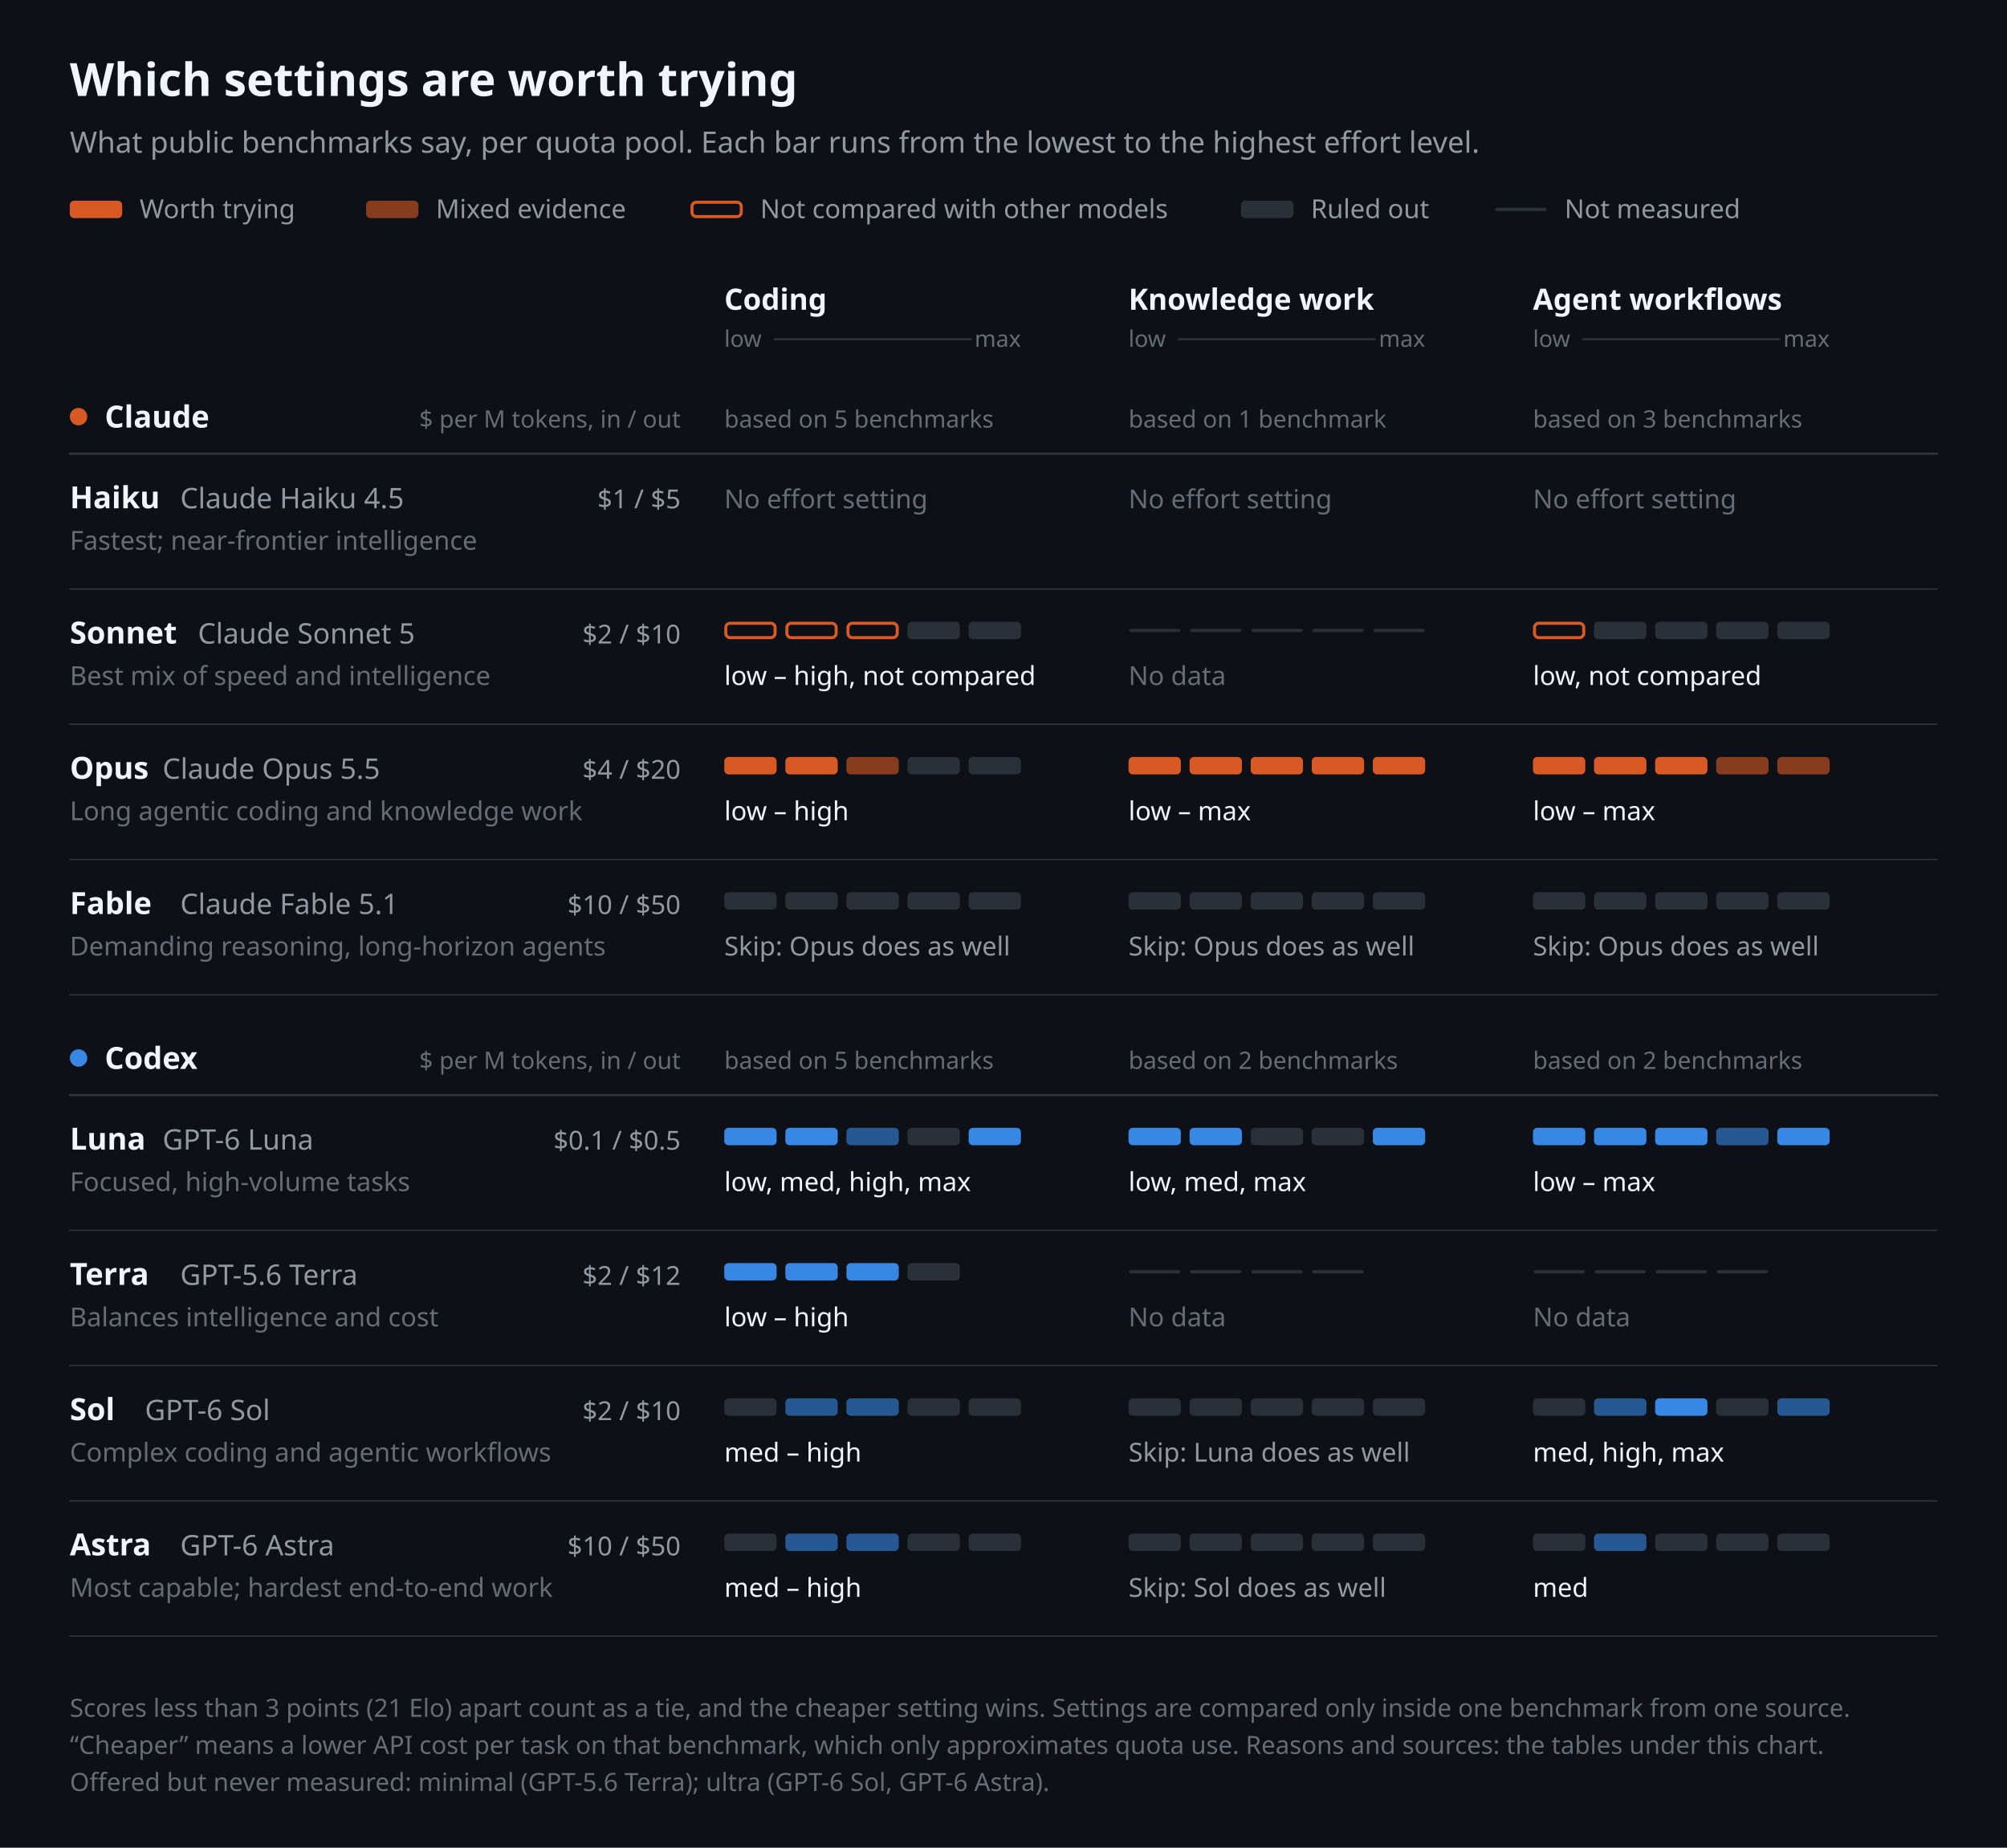
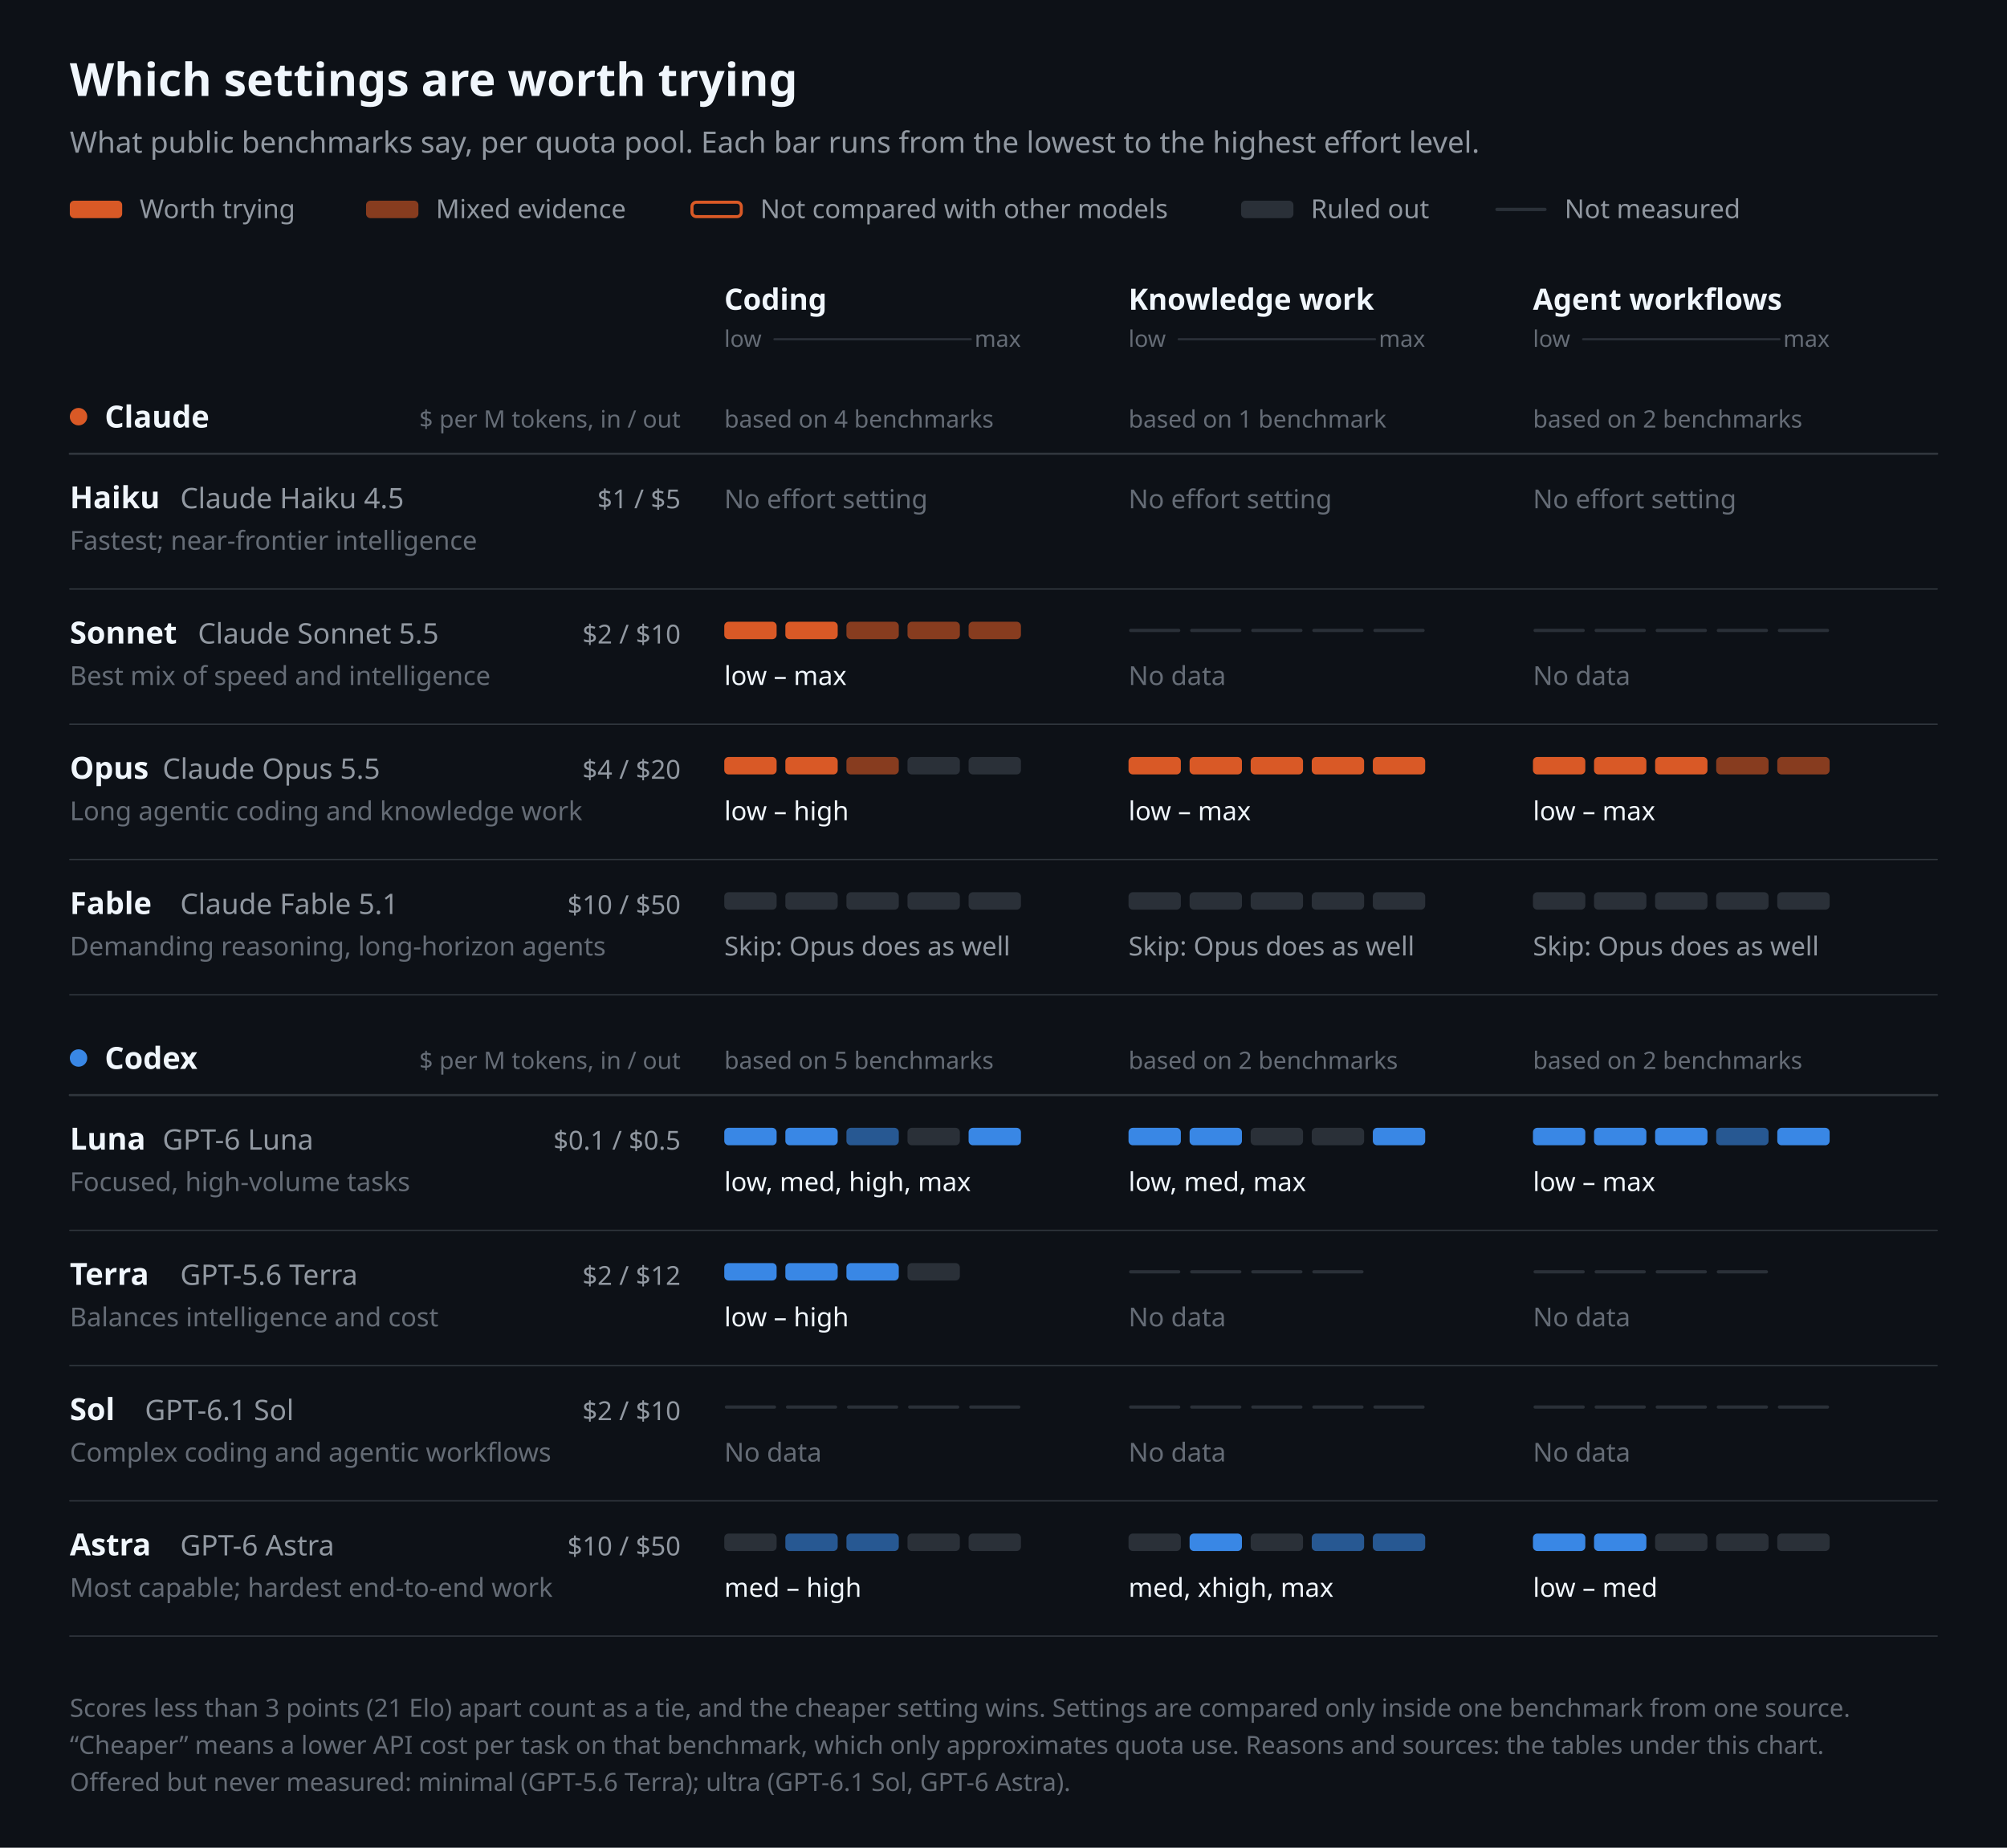
<svg xmlns="http://www.w3.org/2000/svg" width="920" height="847" viewBox="0 0 920 847" font-family="-apple-system, BlinkMacSystemFont, 'Segoe UI', 'Noto Sans', Helvetica, Arial, sans-serif" role="img">
  <rect width="100%" height="100%" fill="#0d1117" />
  <text x="32.0" y="44.0" font-size="21" font-weight="600" fill="#f0f6fc" text-anchor="start">Which settings are worth trying</text>
  <text x="32.0" y="70.0" font-size="13.5" font-weight="400" fill="#9198a1" text-anchor="start">What public benchmarks say, per quota pool. Each bar runs from the lowest to the highest effort level.</text>
  <rect x="32.0" y="92.0" width="24.0" height="8.0" rx="2" fill="#d95926" />
  <text x="64.0" y="100.0" font-size="12" font-weight="400" fill="#9198a1" text-anchor="start">Worth trying</text>
  <rect x="167.8" y="92.0" width="24.0" height="8.0" rx="2" fill="#d95926" fill-opacity="0.6" />
  <text x="199.8" y="100.0" font-size="12" font-weight="400" fill="#9198a1" text-anchor="start">Mixed evidence</text>
  <rect x="317.2" y="92.7" width="22.6" height="6.6" rx="2" fill="none" stroke="#d95926" stroke-width="1.4" />
  <text x="348.5" y="100.0" font-size="12" font-weight="400" fill="#9198a1" text-anchor="start">Not compared with other models</text>
  <rect x="568.9" y="92.0" width="24.0" height="8.0" rx="2" fill="#2a3038" />
  <text x="600.9" y="100.0" font-size="12" font-weight="400" fill="#9198a1" text-anchor="start">Ruled out</text>
  <line x1="686.2" y1="96.0" x2="708.2" y2="96.0" stroke="#2a3038" stroke-width="1.5" stroke-linecap="round" />
  <text x="717.2" y="100.0" font-size="12" font-weight="400" fill="#9198a1" text-anchor="start">Not measured</text>
  <text x="332.0" y="142.0" font-size="13.5" font-weight="600" fill="#f0f6fc" text-anchor="start">Coding</text>
  <text x="332.0" y="159.0" font-size="10.5" font-weight="400" fill="#656c76" text-anchor="start">low</text>
  <text x="468.0" y="159.0" font-size="10.5" font-weight="400" fill="#656c76" text-anchor="end">max</text>
  <line x1="355.0" y1="155.5" x2="445.0" y2="155.5" stroke="#2a3038" stroke-width="1" stroke-linecap="round" />
  <text x="517.3" y="142.0" font-size="13.5" font-weight="600" fill="#f0f6fc" text-anchor="start">Knowledge work</text>
  <text x="517.3" y="159.0" font-size="10.5" font-weight="400" fill="#656c76" text-anchor="start">low</text>
  <text x="653.3" y="159.0" font-size="10.5" font-weight="400" fill="#656c76" text-anchor="end">max</text>
  <line x1="540.3" y1="155.5" x2="630.3" y2="155.5" stroke="#2a3038" stroke-width="1" stroke-linecap="round" />
  <text x="702.7" y="142.0" font-size="13.5" font-weight="600" fill="#f0f6fc" text-anchor="start">Agent workflows</text>
  <text x="702.7" y="159.0" font-size="10.5" font-weight="400" fill="#656c76" text-anchor="start">low</text>
  <text x="838.7" y="159.0" font-size="10.5" font-weight="400" fill="#656c76" text-anchor="end">max</text>
  <line x1="725.7" y1="155.5" x2="815.7" y2="155.5" stroke="#2a3038" stroke-width="1" stroke-linecap="round" />
  <circle cx="36.0" cy="191.0" r="4" fill="#d95926" />
  <text x="48.0" y="196.0" font-size="14" font-weight="600" fill="#f0f6fc" text-anchor="start">Claude</text>
  <text x="312.0" y="196.0" font-size="11" font-weight="400" fill="#656c76" text-anchor="end">$ per M tokens, in / out</text>
-   <text x="332.0" y="196.0" font-size="11" font-weight="400" fill="#656c76" text-anchor="start">based on 5 benchmarks</text>
+   <text x="332.0" y="196.0" font-size="11" font-weight="400" fill="#656c76" text-anchor="start">based on 4 benchmarks</text>
  <text x="517.3" y="196.0" font-size="11" font-weight="400" fill="#656c76" text-anchor="start">based on 1 benchmark</text>
-   <text x="702.7" y="196.0" font-size="11" font-weight="400" fill="#656c76" text-anchor="start">based on 3 benchmarks</text>
+   <text x="702.7" y="196.0" font-size="11" font-weight="400" fill="#656c76" text-anchor="start">based on 2 benchmarks</text>
  <line x1="32.0" y1="208.0" x2="888.0" y2="208.0" stroke="#30363d" stroke-width="1" stroke-linecap="round" />
  <text x="32.0" y="233.0" font-size="14" font-weight="600" fill="#f0f6fc" text-anchor="start">Haiku</text>
  <text x="82.6" y="233.0" font-size="13" font-weight="400" fill="#9198a1" text-anchor="start">Claude Haiku 4.5</text>
  <text x="32.0" y="252.0" font-size="12" font-weight="400" fill="#656c76" text-anchor="start">Fastest; near-frontier intelligence</text>
  <text x="312.0" y="233.0" font-size="12" font-weight="400" fill="#9198a1" text-anchor="end">$1 / $5</text>
  <text x="332.0" y="233.0" font-size="12" font-weight="400" fill="#656c76" text-anchor="start">No effort setting</text>
  <text x="517.3" y="233.0" font-size="12" font-weight="400" fill="#656c76" text-anchor="start">No effort setting</text>
  <text x="702.7" y="233.0" font-size="12" font-weight="400" fill="#656c76" text-anchor="start">No effort setting</text>
  <line x1="32.0" y1="270.0" x2="888.0" y2="270.0" stroke="#30363d" stroke-width="0.6" stroke-linecap="round" />
  <text x="32.0" y="295.0" font-size="14" font-weight="600" fill="#f0f6fc" text-anchor="start">Sonnet</text>
-   <text x="90.7" y="295.0" font-size="13" font-weight="400" fill="#9198a1" text-anchor="start">Claude Sonnet 5</text>
+   <text x="90.7" y="295.0" font-size="13" font-weight="400" fill="#9198a1" text-anchor="start">Claude Sonnet 5.5</text>
  <text x="32.0" y="314.0" font-size="12" font-weight="400" fill="#656c76" text-anchor="start">Best mix of speed and intelligence</text>
  <text x="312.0" y="295.0" font-size="12" font-weight="400" fill="#9198a1" text-anchor="end">$2 / $10</text>
-   <rect x="332.7" y="285.7" width="22.6" height="6.6" rx="2" fill="none" stroke="#d95926" stroke-width="1.4" />
-   <rect x="360.7" y="285.7" width="22.6" height="6.6" rx="2" fill="none" stroke="#d95926" stroke-width="1.4" />
-   <rect x="388.7" y="285.7" width="22.6" height="6.6" rx="2" fill="none" stroke="#d95926" stroke-width="1.4" />
-   <rect x="416.0" y="285.0" width="24.0" height="8.0" rx="2" fill="#2a3038" />
-   <rect x="444.0" y="285.0" width="24.0" height="8.0" rx="2" fill="#2a3038" />
-   <text x="332.0" y="314.0" font-size="12" font-weight="400" fill="#f0f6fc" text-anchor="start">low – high, not compared</text>
+   <rect x="332.0" y="285.0" width="24.0" height="8.0" rx="2" fill="#d95926" />
+   <rect x="360.0" y="285.0" width="24.0" height="8.0" rx="2" fill="#d95926" />
+   <rect x="388.0" y="285.0" width="24.0" height="8.0" rx="2" fill="#d95926" fill-opacity="0.6" />
+   <rect x="416.0" y="285.0" width="24.0" height="8.0" rx="2" fill="#d95926" fill-opacity="0.6" />
+   <rect x="444.0" y="285.0" width="24.0" height="8.0" rx="2" fill="#d95926" fill-opacity="0.6" />
+   <text x="332.0" y="314.0" font-size="12" font-weight="400" fill="#f0f6fc" text-anchor="start">low – max</text>
  <line x1="518.3" y1="289.0" x2="540.3" y2="289.0" stroke="#2a3038" stroke-width="1.5" stroke-linecap="round" />
  <line x1="546.3" y1="289.0" x2="568.3" y2="289.0" stroke="#2a3038" stroke-width="1.5" stroke-linecap="round" />
  <line x1="574.3" y1="289.0" x2="596.3" y2="289.0" stroke="#2a3038" stroke-width="1.5" stroke-linecap="round" />
  <line x1="602.3" y1="289.0" x2="624.3" y2="289.0" stroke="#2a3038" stroke-width="1.5" stroke-linecap="round" />
  <line x1="630.3" y1="289.0" x2="652.3" y2="289.0" stroke="#2a3038" stroke-width="1.5" stroke-linecap="round" />
  <text x="517.3" y="314.0" font-size="12" font-weight="400" fill="#656c76" text-anchor="start">No data</text>
-   <rect x="703.4" y="285.7" width="22.6" height="6.6" rx="2" fill="none" stroke="#d95926" stroke-width="1.4" />
-   <rect x="730.7" y="285.0" width="24.0" height="8.0" rx="2" fill="#2a3038" />
-   <rect x="758.7" y="285.0" width="24.0" height="8.0" rx="2" fill="#2a3038" />
-   <rect x="786.7" y="285.0" width="24.0" height="8.0" rx="2" fill="#2a3038" />
-   <rect x="814.7" y="285.0" width="24.0" height="8.0" rx="2" fill="#2a3038" />
-   <text x="702.7" y="314.0" font-size="12" font-weight="400" fill="#f0f6fc" text-anchor="start">low, not compared</text>
+   <line x1="703.7" y1="289.0" x2="725.7" y2="289.0" stroke="#2a3038" stroke-width="1.5" stroke-linecap="round" />
+   <line x1="731.7" y1="289.0" x2="753.7" y2="289.0" stroke="#2a3038" stroke-width="1.5" stroke-linecap="round" />
+   <line x1="759.7" y1="289.0" x2="781.7" y2="289.0" stroke="#2a3038" stroke-width="1.5" stroke-linecap="round" />
+   <line x1="787.7" y1="289.0" x2="809.7" y2="289.0" stroke="#2a3038" stroke-width="1.5" stroke-linecap="round" />
+   <line x1="815.7" y1="289.0" x2="837.7" y2="289.0" stroke="#2a3038" stroke-width="1.5" stroke-linecap="round" />
+   <text x="702.7" y="314.0" font-size="12" font-weight="400" fill="#656c76" text-anchor="start">No data</text>
  <line x1="32.0" y1="332.0" x2="888.0" y2="332.0" stroke="#30363d" stroke-width="0.6" stroke-linecap="round" />
  <text x="32.0" y="357.0" font-size="14" font-weight="600" fill="#f0f6fc" text-anchor="start">Opus</text>
  <text x="74.5" y="357.0" font-size="13" font-weight="400" fill="#9198a1" text-anchor="start">Claude Opus 5.5</text>
  <text x="32.0" y="376.0" font-size="12" font-weight="400" fill="#656c76" text-anchor="start">Long agentic coding and knowledge work</text>
  <text x="312.0" y="357.0" font-size="12" font-weight="400" fill="#9198a1" text-anchor="end">$4 / $20</text>
  <rect x="332.0" y="347.0" width="24.0" height="8.0" rx="2" fill="#d95926" />
  <rect x="360.0" y="347.0" width="24.0" height="8.0" rx="2" fill="#d95926" />
  <rect x="388.0" y="347.0" width="24.0" height="8.0" rx="2" fill="#d95926" fill-opacity="0.6" />
  <rect x="416.0" y="347.0" width="24.0" height="8.0" rx="2" fill="#2a3038" />
  <rect x="444.0" y="347.0" width="24.0" height="8.0" rx="2" fill="#2a3038" />
  <text x="332.0" y="376.0" font-size="12" font-weight="400" fill="#f0f6fc" text-anchor="start">low – high</text>
  <rect x="517.3" y="347.0" width="24.0" height="8.0" rx="2" fill="#d95926" />
  <rect x="545.3" y="347.0" width="24.0" height="8.0" rx="2" fill="#d95926" />
  <rect x="573.3" y="347.0" width="24.0" height="8.0" rx="2" fill="#d95926" />
  <rect x="601.3" y="347.0" width="24.0" height="8.0" rx="2" fill="#d95926" />
  <rect x="629.3" y="347.0" width="24.0" height="8.0" rx="2" fill="#d95926" />
  <text x="517.3" y="376.0" font-size="12" font-weight="400" fill="#f0f6fc" text-anchor="start">low – max</text>
  <rect x="702.7" y="347.0" width="24.0" height="8.0" rx="2" fill="#d95926" />
  <rect x="730.7" y="347.0" width="24.0" height="8.0" rx="2" fill="#d95926" />
  <rect x="758.7" y="347.0" width="24.0" height="8.0" rx="2" fill="#d95926" />
  <rect x="786.7" y="347.0" width="24.0" height="8.0" rx="2" fill="#d95926" fill-opacity="0.6" />
  <rect x="814.7" y="347.0" width="24.0" height="8.0" rx="2" fill="#d95926" fill-opacity="0.6" />
  <text x="702.7" y="376.0" font-size="12" font-weight="400" fill="#f0f6fc" text-anchor="start">low – max</text>
  <line x1="32.0" y1="394.0" x2="888.0" y2="394.0" stroke="#30363d" stroke-width="0.6" stroke-linecap="round" />
  <text x="32.0" y="419.0" font-size="14" font-weight="600" fill="#f0f6fc" text-anchor="start">Fable</text>
  <text x="82.6" y="419.0" font-size="13" font-weight="400" fill="#9198a1" text-anchor="start">Claude Fable 5.1</text>
  <text x="32.0" y="438.0" font-size="12" font-weight="400" fill="#656c76" text-anchor="start">Demanding reasoning, long-horizon agents</text>
  <text x="312.0" y="419.0" font-size="12" font-weight="400" fill="#9198a1" text-anchor="end">$10 / $50</text>
  <rect x="332.0" y="409.0" width="24.0" height="8.0" rx="2" fill="#2a3038" />
  <rect x="360.0" y="409.0" width="24.0" height="8.0" rx="2" fill="#2a3038" />
  <rect x="388.0" y="409.0" width="24.0" height="8.0" rx="2" fill="#2a3038" />
  <rect x="416.0" y="409.0" width="24.0" height="8.0" rx="2" fill="#2a3038" />
  <rect x="444.0" y="409.0" width="24.0" height="8.0" rx="2" fill="#2a3038" />
  <text x="332.0" y="438.0" font-size="12" font-weight="400" fill="#9198a1" text-anchor="start">Skip: Opus does as well</text>
  <rect x="517.3" y="409.0" width="24.0" height="8.0" rx="2" fill="#2a3038" />
  <rect x="545.3" y="409.0" width="24.0" height="8.0" rx="2" fill="#2a3038" />
  <rect x="573.3" y="409.0" width="24.0" height="8.0" rx="2" fill="#2a3038" />
  <rect x="601.3" y="409.0" width="24.0" height="8.0" rx="2" fill="#2a3038" />
  <rect x="629.3" y="409.0" width="24.0" height="8.0" rx="2" fill="#2a3038" />
  <text x="517.3" y="438.0" font-size="12" font-weight="400" fill="#9198a1" text-anchor="start">Skip: Opus does as well</text>
  <rect x="702.7" y="409.0" width="24.0" height="8.0" rx="2" fill="#2a3038" />
  <rect x="730.7" y="409.0" width="24.0" height="8.0" rx="2" fill="#2a3038" />
  <rect x="758.7" y="409.0" width="24.0" height="8.0" rx="2" fill="#2a3038" />
  <rect x="786.7" y="409.0" width="24.0" height="8.0" rx="2" fill="#2a3038" />
  <rect x="814.7" y="409.0" width="24.0" height="8.0" rx="2" fill="#2a3038" />
  <text x="702.7" y="438.0" font-size="12" font-weight="400" fill="#9198a1" text-anchor="start">Skip: Opus does as well</text>
  <line x1="32.0" y1="456.0" x2="888.0" y2="456.0" stroke="#30363d" stroke-width="0.6" stroke-linecap="round" />
  <circle cx="36.0" cy="485.0" r="4" fill="#3987e5" />
  <text x="48.0" y="490.0" font-size="14" font-weight="600" fill="#f0f6fc" text-anchor="start">Codex</text>
  <text x="312.0" y="490.0" font-size="11" font-weight="400" fill="#656c76" text-anchor="end">$ per M tokens, in / out</text>
  <text x="332.0" y="490.0" font-size="11" font-weight="400" fill="#656c76" text-anchor="start">based on 5 benchmarks</text>
  <text x="517.3" y="490.0" font-size="11" font-weight="400" fill="#656c76" text-anchor="start">based on 2 benchmarks</text>
  <text x="702.7" y="490.0" font-size="11" font-weight="400" fill="#656c76" text-anchor="start">based on 2 benchmarks</text>
  <line x1="32.0" y1="502.0" x2="888.0" y2="502.0" stroke="#30363d" stroke-width="1" stroke-linecap="round" />
  <text x="32.0" y="527.0" font-size="14" font-weight="600" fill="#f0f6fc" text-anchor="start">Luna</text>
  <text x="74.5" y="527.0" font-size="13" font-weight="400" fill="#9198a1" text-anchor="start">GPT-6 Luna</text>
  <text x="32.0" y="546.0" font-size="12" font-weight="400" fill="#656c76" text-anchor="start">Focused, high-volume tasks</text>
  <text x="312.0" y="527.0" font-size="12" font-weight="400" fill="#9198a1" text-anchor="end">$0.1 / $0.5</text>
  <rect x="332.0" y="517.0" width="24.0" height="8.0" rx="2" fill="#3987e5" />
  <rect x="360.0" y="517.0" width="24.0" height="8.0" rx="2" fill="#3987e5" />
  <rect x="388.0" y="517.0" width="24.0" height="8.0" rx="2" fill="#3987e5" fill-opacity="0.6" />
  <rect x="416.0" y="517.0" width="24.0" height="8.0" rx="2" fill="#2a3038" />
  <rect x="444.0" y="517.0" width="24.0" height="8.0" rx="2" fill="#3987e5" />
  <text x="332.0" y="546.0" font-size="12" font-weight="400" fill="#f0f6fc" text-anchor="start">low, med, high, max</text>
  <rect x="517.3" y="517.0" width="24.0" height="8.0" rx="2" fill="#3987e5" />
  <rect x="545.3" y="517.0" width="24.0" height="8.0" rx="2" fill="#3987e5" />
  <rect x="573.3" y="517.0" width="24.0" height="8.0" rx="2" fill="#2a3038" />
  <rect x="601.3" y="517.0" width="24.0" height="8.0" rx="2" fill="#2a3038" />
  <rect x="629.3" y="517.0" width="24.0" height="8.0" rx="2" fill="#3987e5" />
  <text x="517.3" y="546.0" font-size="12" font-weight="400" fill="#f0f6fc" text-anchor="start">low, med, max</text>
  <rect x="702.7" y="517.0" width="24.0" height="8.0" rx="2" fill="#3987e5" />
  <rect x="730.7" y="517.0" width="24.0" height="8.0" rx="2" fill="#3987e5" />
  <rect x="758.7" y="517.0" width="24.0" height="8.0" rx="2" fill="#3987e5" />
  <rect x="786.7" y="517.0" width="24.0" height="8.0" rx="2" fill="#3987e5" fill-opacity="0.6" />
  <rect x="814.7" y="517.0" width="24.0" height="8.0" rx="2" fill="#3987e5" />
  <text x="702.7" y="546.0" font-size="12" font-weight="400" fill="#f0f6fc" text-anchor="start">low – max</text>
  <line x1="32.0" y1="564.0" x2="888.0" y2="564.0" stroke="#30363d" stroke-width="0.6" stroke-linecap="round" />
  <text x="32.0" y="589.0" font-size="14" font-weight="600" fill="#f0f6fc" text-anchor="start">Terra</text>
  <text x="82.6" y="589.0" font-size="13" font-weight="400" fill="#9198a1" text-anchor="start">GPT-5.6 Terra</text>
  <text x="32.0" y="608.0" font-size="12" font-weight="400" fill="#656c76" text-anchor="start">Balances intelligence and cost</text>
  <text x="312.0" y="589.0" font-size="12" font-weight="400" fill="#9198a1" text-anchor="end">$2 / $12</text>
  <rect x="332.0" y="579.0" width="24.0" height="8.0" rx="2" fill="#3987e5" />
  <rect x="360.0" y="579.0" width="24.0" height="8.0" rx="2" fill="#3987e5" />
  <rect x="388.0" y="579.0" width="24.0" height="8.0" rx="2" fill="#3987e5" />
  <rect x="416.0" y="579.0" width="24.0" height="8.0" rx="2" fill="#2a3038" />
  <rect x="444.0" y="579.0" width="24.0" height="8.0" rx="2" fill="none" />
  <text x="332.0" y="608.0" font-size="12" font-weight="400" fill="#f0f6fc" text-anchor="start">low – high</text>
  <line x1="518.3" y1="583.0" x2="540.3" y2="583.0" stroke="#2a3038" stroke-width="1.5" stroke-linecap="round" />
  <line x1="546.3" y1="583.0" x2="568.3" y2="583.0" stroke="#2a3038" stroke-width="1.5" stroke-linecap="round" />
  <line x1="574.3" y1="583.0" x2="596.3" y2="583.0" stroke="#2a3038" stroke-width="1.5" stroke-linecap="round" />
  <line x1="602.3" y1="583.0" x2="624.3" y2="583.0" stroke="#2a3038" stroke-width="1.5" stroke-linecap="round" />
  <rect x="629.3" y="579.0" width="24.0" height="8.0" rx="2" fill="none" />
  <text x="517.3" y="608.0" font-size="12" font-weight="400" fill="#656c76" text-anchor="start">No data</text>
  <line x1="703.7" y1="583.0" x2="725.7" y2="583.0" stroke="#2a3038" stroke-width="1.5" stroke-linecap="round" />
  <line x1="731.7" y1="583.0" x2="753.7" y2="583.0" stroke="#2a3038" stroke-width="1.5" stroke-linecap="round" />
  <line x1="759.7" y1="583.0" x2="781.7" y2="583.0" stroke="#2a3038" stroke-width="1.5" stroke-linecap="round" />
  <line x1="787.7" y1="583.0" x2="809.7" y2="583.0" stroke="#2a3038" stroke-width="1.5" stroke-linecap="round" />
  <rect x="814.7" y="579.0" width="24.0" height="8.0" rx="2" fill="none" />
  <text x="702.7" y="608.0" font-size="12" font-weight="400" fill="#656c76" text-anchor="start">No data</text>
  <line x1="32.0" y1="626.0" x2="888.0" y2="626.0" stroke="#30363d" stroke-width="0.6" stroke-linecap="round" />
  <text x="32.0" y="651.0" font-size="14" font-weight="600" fill="#f0f6fc" text-anchor="start">Sol</text>
-   <text x="66.4" y="651.0" font-size="13" font-weight="400" fill="#9198a1" text-anchor="start">GPT-6 Sol</text>
+   <text x="66.4" y="651.0" font-size="13" font-weight="400" fill="#9198a1" text-anchor="start">GPT-6.1 Sol</text>
  <text x="32.0" y="670.0" font-size="12" font-weight="400" fill="#656c76" text-anchor="start">Complex coding and agentic workflows</text>
  <text x="312.0" y="651.0" font-size="12" font-weight="400" fill="#9198a1" text-anchor="end">$2 / $10</text>
-   <rect x="332.0" y="641.0" width="24.0" height="8.0" rx="2" fill="#2a3038" />
-   <rect x="360.0" y="641.0" width="24.0" height="8.0" rx="2" fill="#3987e5" fill-opacity="0.6" />
-   <rect x="388.0" y="641.0" width="24.0" height="8.0" rx="2" fill="#3987e5" fill-opacity="0.6" />
-   <rect x="416.0" y="641.0" width="24.0" height="8.0" rx="2" fill="#2a3038" />
-   <rect x="444.0" y="641.0" width="24.0" height="8.0" rx="2" fill="#2a3038" />
-   <text x="332.0" y="670.0" font-size="12" font-weight="400" fill="#f0f6fc" text-anchor="start">med – high</text>
-   <rect x="517.3" y="641.0" width="24.0" height="8.0" rx="2" fill="#2a3038" />
-   <rect x="545.3" y="641.0" width="24.0" height="8.0" rx="2" fill="#2a3038" />
-   <rect x="573.3" y="641.0" width="24.0" height="8.0" rx="2" fill="#2a3038" />
-   <rect x="601.3" y="641.0" width="24.0" height="8.0" rx="2" fill="#2a3038" />
-   <rect x="629.3" y="641.0" width="24.0" height="8.0" rx="2" fill="#2a3038" />
-   <text x="517.3" y="670.0" font-size="12" font-weight="400" fill="#9198a1" text-anchor="start">Skip: Luna does as well</text>
-   <rect x="702.7" y="641.0" width="24.0" height="8.0" rx="2" fill="#2a3038" />
-   <rect x="730.7" y="641.0" width="24.0" height="8.0" rx="2" fill="#3987e5" fill-opacity="0.6" />
-   <rect x="758.7" y="641.0" width="24.0" height="8.0" rx="2" fill="#3987e5" />
-   <rect x="786.7" y="641.0" width="24.0" height="8.0" rx="2" fill="#2a3038" />
-   <rect x="814.7" y="641.0" width="24.0" height="8.0" rx="2" fill="#3987e5" fill-opacity="0.6" />
-   <text x="702.7" y="670.0" font-size="12" font-weight="400" fill="#f0f6fc" text-anchor="start">med, high, max</text>
+   <line x1="333.0" y1="645.0" x2="355.0" y2="645.0" stroke="#2a3038" stroke-width="1.5" stroke-linecap="round" />
+   <line x1="361.0" y1="645.0" x2="383.0" y2="645.0" stroke="#2a3038" stroke-width="1.5" stroke-linecap="round" />
+   <line x1="389.0" y1="645.0" x2="411.0" y2="645.0" stroke="#2a3038" stroke-width="1.5" stroke-linecap="round" />
+   <line x1="417.0" y1="645.0" x2="439.0" y2="645.0" stroke="#2a3038" stroke-width="1.5" stroke-linecap="round" />
+   <line x1="445.0" y1="645.0" x2="467.0" y2="645.0" stroke="#2a3038" stroke-width="1.5" stroke-linecap="round" />
+   <text x="332.0" y="670.0" font-size="12" font-weight="400" fill="#656c76" text-anchor="start">No data</text>
+   <line x1="518.3" y1="645.0" x2="540.3" y2="645.0" stroke="#2a3038" stroke-width="1.5" stroke-linecap="round" />
+   <line x1="546.3" y1="645.0" x2="568.3" y2="645.0" stroke="#2a3038" stroke-width="1.5" stroke-linecap="round" />
+   <line x1="574.3" y1="645.0" x2="596.3" y2="645.0" stroke="#2a3038" stroke-width="1.5" stroke-linecap="round" />
+   <line x1="602.3" y1="645.0" x2="624.3" y2="645.0" stroke="#2a3038" stroke-width="1.5" stroke-linecap="round" />
+   <line x1="630.3" y1="645.0" x2="652.3" y2="645.0" stroke="#2a3038" stroke-width="1.5" stroke-linecap="round" />
+   <text x="517.3" y="670.0" font-size="12" font-weight="400" fill="#656c76" text-anchor="start">No data</text>
+   <line x1="703.7" y1="645.0" x2="725.7" y2="645.0" stroke="#2a3038" stroke-width="1.5" stroke-linecap="round" />
+   <line x1="731.7" y1="645.0" x2="753.7" y2="645.0" stroke="#2a3038" stroke-width="1.5" stroke-linecap="round" />
+   <line x1="759.7" y1="645.0" x2="781.7" y2="645.0" stroke="#2a3038" stroke-width="1.5" stroke-linecap="round" />
+   <line x1="787.7" y1="645.0" x2="809.7" y2="645.0" stroke="#2a3038" stroke-width="1.5" stroke-linecap="round" />
+   <line x1="815.7" y1="645.0" x2="837.7" y2="645.0" stroke="#2a3038" stroke-width="1.5" stroke-linecap="round" />
+   <text x="702.7" y="670.0" font-size="12" font-weight="400" fill="#656c76" text-anchor="start">No data</text>
  <line x1="32.0" y1="688.0" x2="888.0" y2="688.0" stroke="#30363d" stroke-width="0.6" stroke-linecap="round" />
  <text x="32.0" y="713.0" font-size="14" font-weight="600" fill="#f0f6fc" text-anchor="start">Astra</text>
  <text x="82.6" y="713.0" font-size="13" font-weight="400" fill="#9198a1" text-anchor="start">GPT-6 Astra</text>
  <text x="32.0" y="732.0" font-size="12" font-weight="400" fill="#656c76" text-anchor="start">Most capable; hardest end-to-end work</text>
  <text x="312.0" y="713.0" font-size="12" font-weight="400" fill="#9198a1" text-anchor="end">$10 / $50</text>
  <rect x="332.0" y="703.0" width="24.0" height="8.0" rx="2" fill="#2a3038" />
  <rect x="360.0" y="703.0" width="24.0" height="8.0" rx="2" fill="#3987e5" fill-opacity="0.6" />
  <rect x="388.0" y="703.0" width="24.0" height="8.0" rx="2" fill="#3987e5" fill-opacity="0.6" />
  <rect x="416.0" y="703.0" width="24.0" height="8.0" rx="2" fill="#2a3038" />
  <rect x="444.0" y="703.0" width="24.0" height="8.0" rx="2" fill="#2a3038" />
  <text x="332.0" y="732.0" font-size="12" font-weight="400" fill="#f0f6fc" text-anchor="start">med – high</text>
  <rect x="517.3" y="703.0" width="24.0" height="8.0" rx="2" fill="#2a3038" />
-   <rect x="545.3" y="703.0" width="24.0" height="8.0" rx="2" fill="#2a3038" />
+   <rect x="545.3" y="703.0" width="24.0" height="8.0" rx="2" fill="#3987e5" />
  <rect x="573.3" y="703.0" width="24.0" height="8.0" rx="2" fill="#2a3038" />
-   <rect x="601.3" y="703.0" width="24.0" height="8.0" rx="2" fill="#2a3038" />
-   <rect x="629.3" y="703.0" width="24.0" height="8.0" rx="2" fill="#2a3038" />
-   <text x="517.3" y="732.0" font-size="12" font-weight="400" fill="#9198a1" text-anchor="start">Skip: Sol does as well</text>
-   <rect x="702.7" y="703.0" width="24.0" height="8.0" rx="2" fill="#2a3038" />
-   <rect x="730.7" y="703.0" width="24.0" height="8.0" rx="2" fill="#3987e5" fill-opacity="0.6" />
+   <rect x="601.3" y="703.0" width="24.0" height="8.0" rx="2" fill="#3987e5" fill-opacity="0.6" />
+   <rect x="629.3" y="703.0" width="24.0" height="8.0" rx="2" fill="#3987e5" fill-opacity="0.6" />
+   <text x="517.3" y="732.0" font-size="12" font-weight="400" fill="#f0f6fc" text-anchor="start">med, xhigh, max</text>
+   <rect x="702.7" y="703.0" width="24.0" height="8.0" rx="2" fill="#3987e5" />
+   <rect x="730.7" y="703.0" width="24.0" height="8.0" rx="2" fill="#3987e5" />
  <rect x="758.7" y="703.0" width="24.0" height="8.0" rx="2" fill="#2a3038" />
  <rect x="786.7" y="703.0" width="24.0" height="8.0" rx="2" fill="#2a3038" />
  <rect x="814.7" y="703.0" width="24.0" height="8.0" rx="2" fill="#2a3038" />
-   <text x="702.7" y="732.0" font-size="12" font-weight="400" fill="#f0f6fc" text-anchor="start">med</text>
+   <text x="702.7" y="732.0" font-size="12" font-weight="400" fill="#f0f6fc" text-anchor="start">low – med</text>
  <line x1="32.0" y1="750.0" x2="888.0" y2="750.0" stroke="#30363d" stroke-width="0.6" stroke-linecap="round" />
  <text x="32.0" y="787.0" font-size="11.5" font-weight="400" fill="#656c76" text-anchor="start">Scores less than 3 points (21 Elo) apart count as a tie, and the cheaper setting wins. Settings are compared only inside one benchmark from one source.</text>
  <text x="32.0" y="804.0" font-size="11.5" font-weight="400" fill="#656c76" text-anchor="start">“Cheaper” means a lower API cost per task on that benchmark, which only approximates quota use. Reasons and sources: the tables under this chart.</text>
-   <text x="32.0" y="821.0" font-size="11.5" font-weight="400" fill="#656c76" text-anchor="start">Offered but never measured: minimal (GPT-5.6 Terra); ultra (GPT-6 Sol, GPT-6 Astra).</text>
+   <text x="32.0" y="821.0" font-size="11.5" font-weight="400" fill="#656c76" text-anchor="start">Offered but never measured: minimal (GPT-5.6 Terra); ultra (GPT-6.1 Sol, GPT-6 Astra).</text>
</svg>
